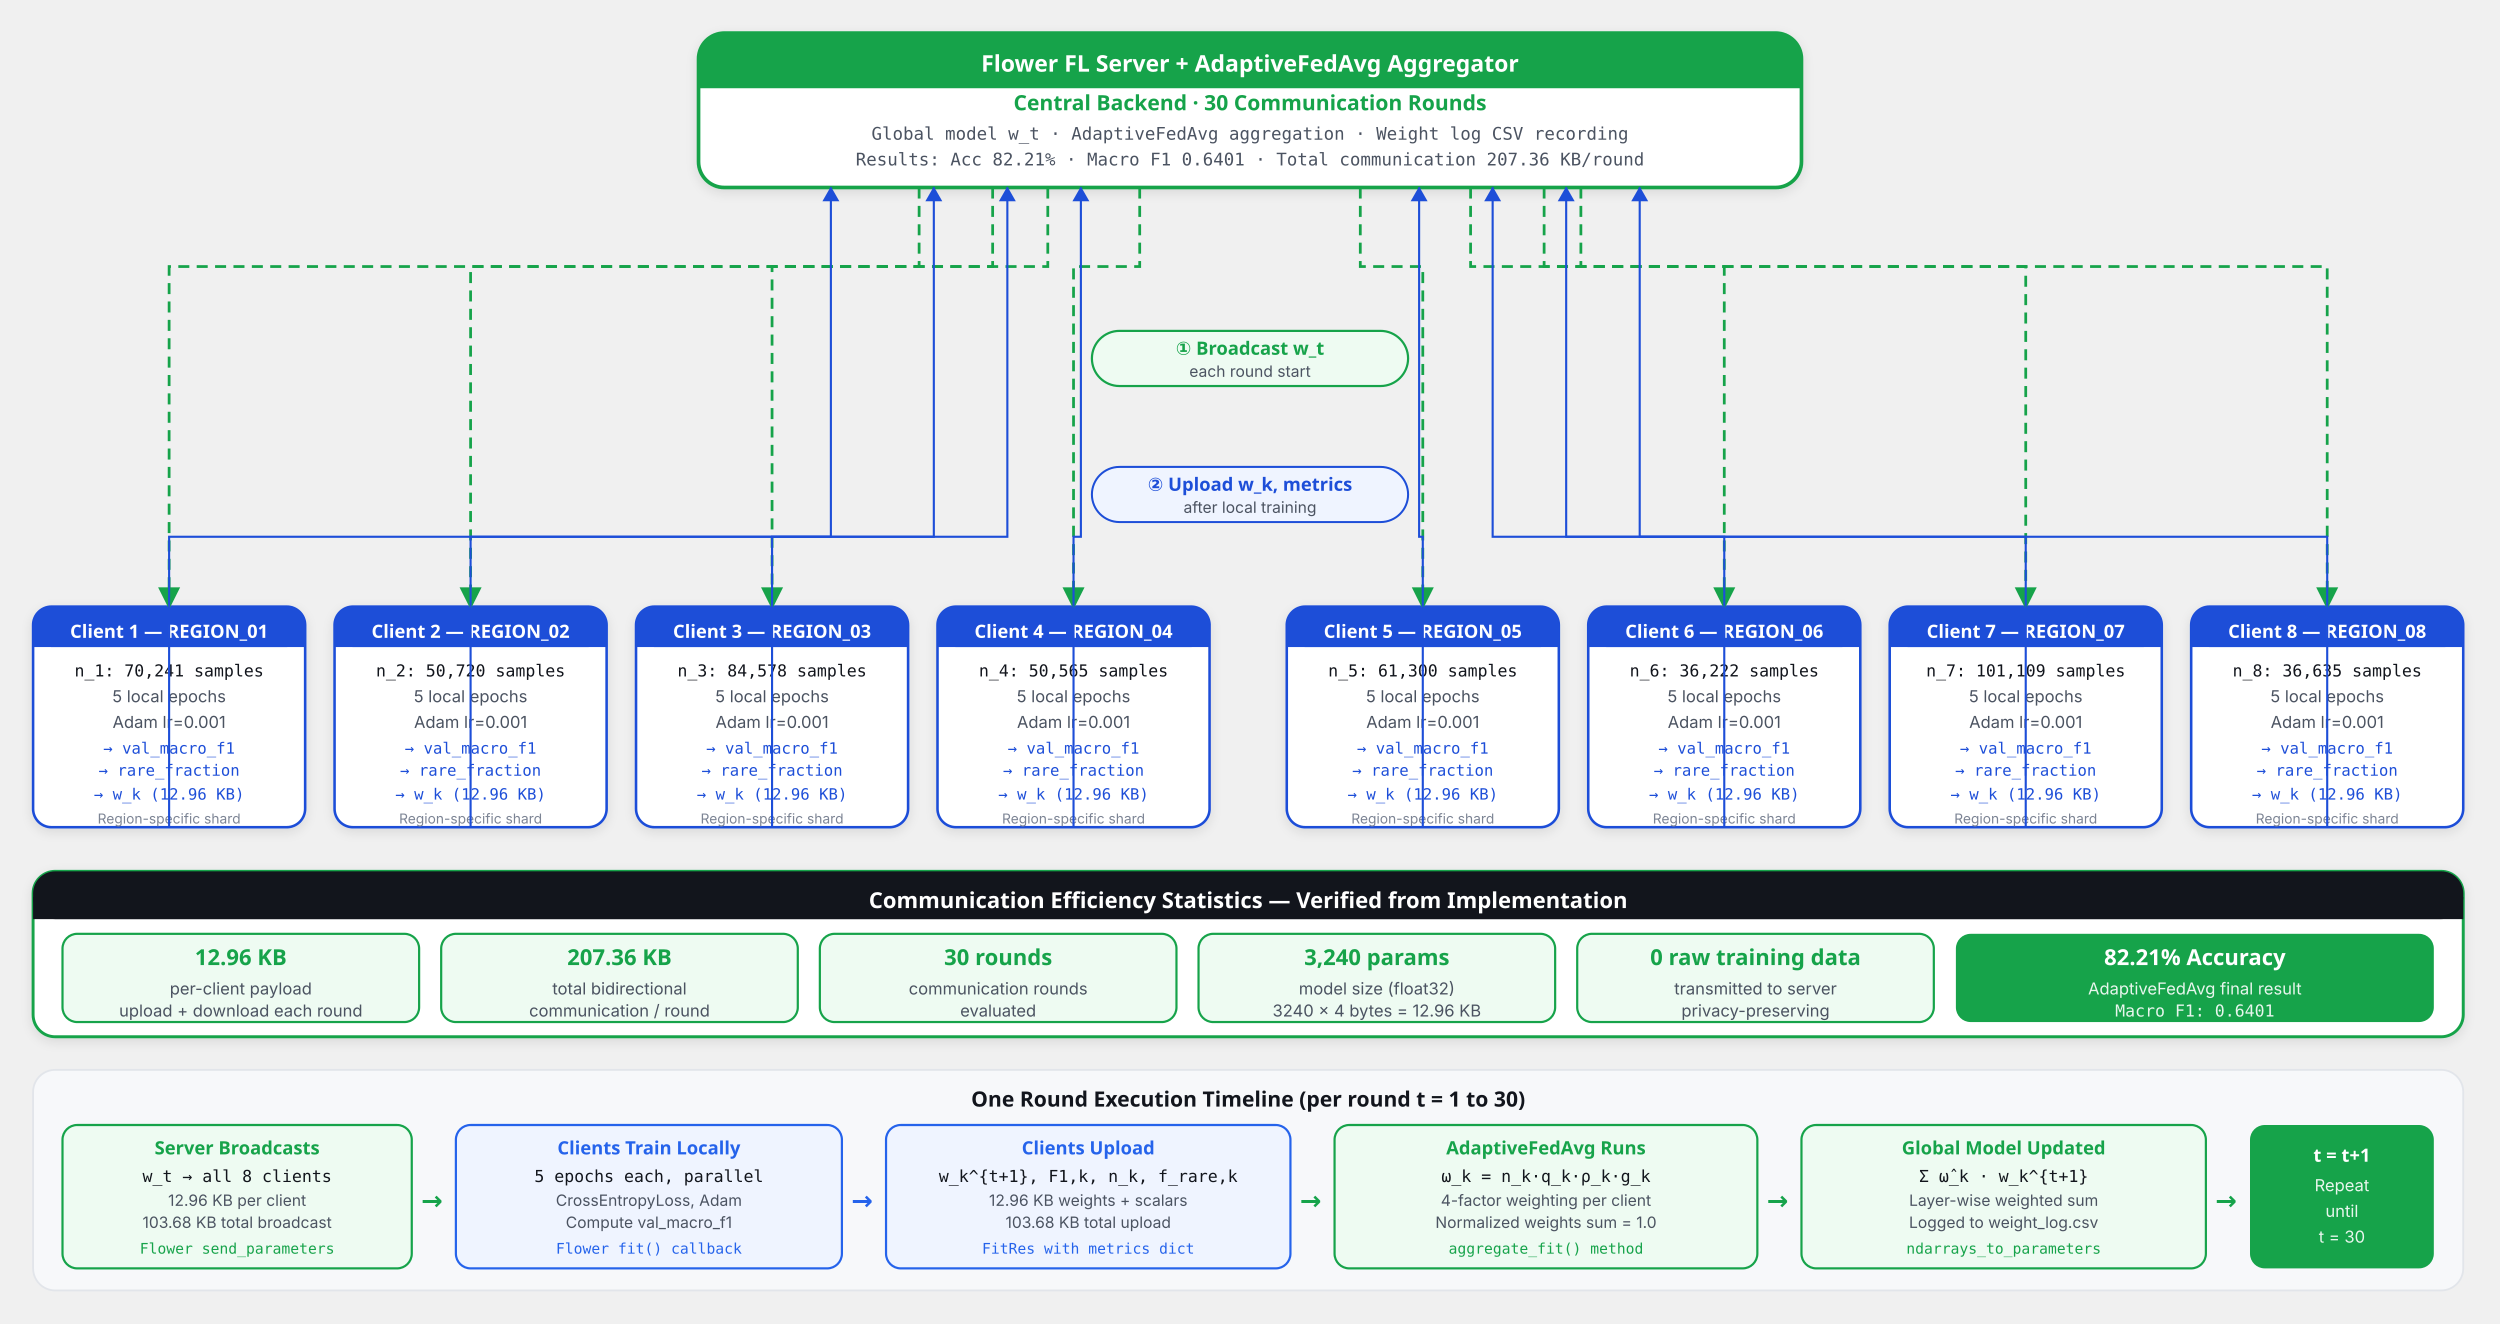
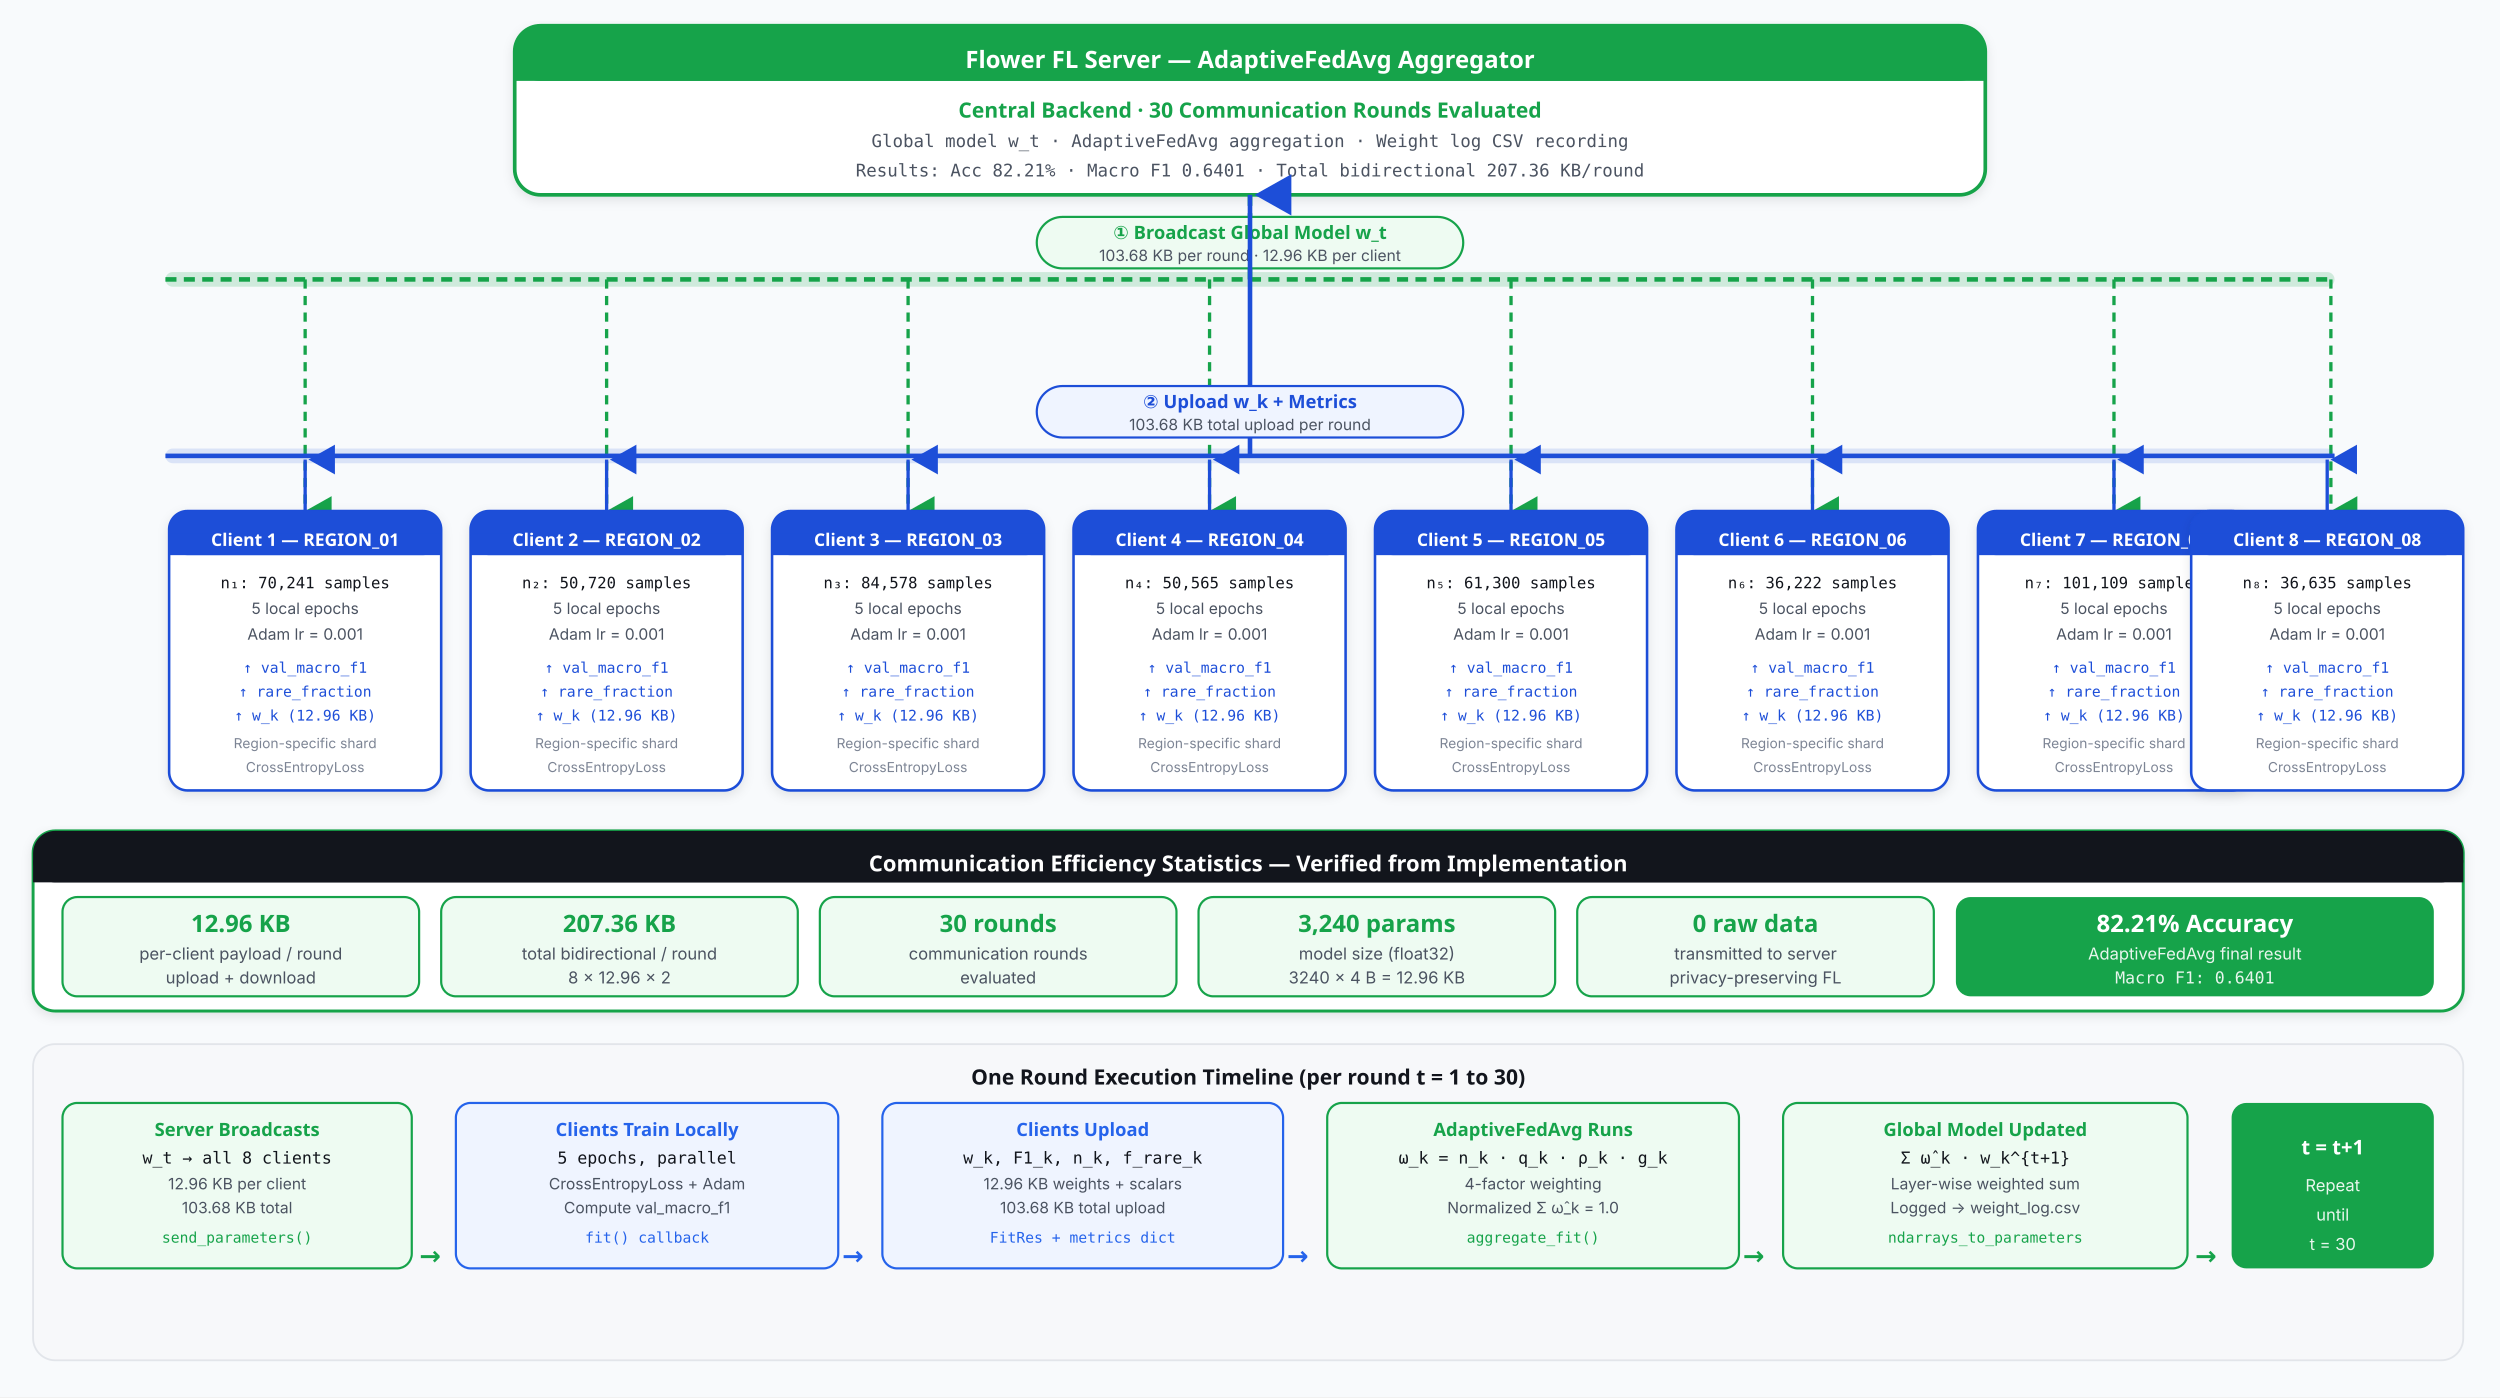
- <svg xmlns="http://www.w3.org/2000/svg" id="fig6-svg" viewBox="0 0 1360 720">
+ <svg xmlns="http://www.w3.org/2000/svg" id="fig6-svg" viewBox="0 0 1360 760">
  <defs>
    <style>
-           .f6-xl { font-family: 'Space Grotesk', sans-serif; font-weight: 700; }
-           .f6-lg { font-family: 'Space Grotesk', sans-serif; font-weight: 600; }
-           .f6-md { font-family: 'Inter', sans-serif; font-weight: 500; }
-           .f6-sm { font-family: 'Inter', sans-serif; font-weight: 400; }
-           .f6-mono { font-family: 'JetBrains Mono', monospace; font-weight: 500; }
-         </style>
-     <marker id="f6-down" markerWidth="9" markerHeight="9" refX="7" refY="4" orient="auto">
-       <path d="M0,0 L8,4 L0,8 Z" fill="#16A34A" />
+       .f6-xl  { font-family: 'Space Grotesk', 'Segoe UI', sans-serif; font-weight: 700; }
+       .f6-lg  { font-family: 'Space Grotesk', 'Segoe UI', sans-serif; font-weight: 600; }
+       .f6-md  { font-family: 'Inter', 'Segoe UI', sans-serif; font-weight: 500; }
+       .f6-sm  { font-family: 'Inter', 'Segoe UI', sans-serif; font-weight: 400; }
+       .f6-mono{ font-family: 'JetBrains Mono', 'Consolas', monospace; font-weight: 500; }
+     </style>
+     <marker id="f6-arr-down" markerWidth="9" markerHeight="9" refX="4.5" refY="8" orient="auto">
+       <path d="M0,0 L9,0 L4.5,8 Z" fill="#16A34A" />
    </marker>
-     <marker id="f6-up" markerWidth="8" markerHeight="8" refX="6.5" refY="4" orient="auto">
-       <path d="M0,0 L7,4 L0,8 Z" fill="#1D4ED8" />
+     <marker id="f6-arr-up" markerWidth="9" markerHeight="9" refX="4.5" refY="0" orient="auto">
+       <path d="M0,9 L9,9 L4.5,1 Z" fill="#1D4ED8" />
    </marker>
-     <filter id="f6-shadow">
-       <feDropShadow dx="0" dy="2" stdDeviation="3" flood-opacity="0.1" />
+     <filter id="f6-shadow" x="-5%" y="-5%" width="110%" height="120%">
+       <feDropShadow dx="0" dy="2" stdDeviation="3" flood-color="#00000018" />
    </filter>
  </defs>
-   <rect x="380" y="18" width="600" height="84" rx="14" fill="white" stroke="#16A34A" stroke-width="2" filter="url(#f6-shadow)" />
-   <rect x="380" y="18" width="600" height="28" rx="14" fill="#16A34A" />
-   <rect x="380" y="34" width="600" height="14" rx="0" fill="#16A34A" />
-   <text x="680" y="39" text-anchor="middle" class="f6-xl" font-size="12.5" fill="white">Flower FL Server + AdaptiveFedAvg Aggregator</text>
-   <text x="680" y="60" text-anchor="middle" class="f6-lg" font-size="11.5" fill="#16A34A">Central Backend  ·  30 Communication Rounds</text>
-   <text x="680" y="76" text-anchor="middle" class="f6-mono" font-size="9.5" fill="#4B5361">Global model w_t  ·  AdaptiveFedAvg aggregation  ·  Weight log CSV recording</text>
-   <text x="680" y="90" text-anchor="middle" class="f6-mono" font-size="9.5" fill="#4B5361">Results: Acc 82.21%  ·  Macro F1 0.6401  ·  Total communication 207.36 KB/round</text>
-   <rect x="18" y="330" width="148" height="120" rx="10" fill="white" stroke="#1D4ED8" stroke-width="1.4" filter="url(#f6-shadow)" />
-   <rect x="18" y="330" width="148" height="22" rx="10" fill="#1D4ED8" />
-   <rect x="18" y="342" width="148" height="10" rx="0" fill="#1D4ED8" />
-   <text x="92" y="347" text-anchor="middle" class="f6-xl" font-size="10" fill="white">Client 1 — REGION_01</text>
-   <text x="92" y="368" text-anchor="middle" class="f6-mono" font-size="9" fill="#12151C">n_1: 70,241 samples</text>
-   <text x="92" y="382" text-anchor="middle" class="f6-sm" font-size="9" fill="#4B5361">5 local epochs</text>
-   <text x="92" y="396" text-anchor="middle" class="f6-sm" font-size="9" fill="#4B5361">Adam lr=0.001</text>
-   <text x="92" y="410" text-anchor="middle" class="f6-mono" font-size="8.5" fill="#1D4ED8">→ val_macro_f1</text>
-   <text x="92" y="422" text-anchor="middle" class="f6-mono" font-size="8.5" fill="#1D4ED8">→ rare_fraction</text>
-   <text x="92" y="435" text-anchor="middle" class="f6-mono" font-size="8.5" fill="#1D4ED8">→ w_k (12.96 KB)</text>
-   <text x="92" y="448" text-anchor="middle" class="f6-sm" font-size="7.5" fill="#7C8494">Region-specific shard</text>
-   <rect x="182" y="330" width="148" height="120" rx="10" fill="white" stroke="#1D4ED8" stroke-width="1.4" filter="url(#f6-shadow)" />
-   <rect x="182" y="330" width="148" height="22" rx="10" fill="#1D4ED8" />
-   <rect x="182" y="342" width="148" height="10" rx="0" fill="#1D4ED8" />
-   <text x="256" y="347" text-anchor="middle" class="f6-xl" font-size="10" fill="white">Client 2 — REGION_02</text>
-   <text x="256" y="368" text-anchor="middle" class="f6-mono" font-size="9" fill="#12151C">n_2: 50,720 samples</text>
-   <text x="256" y="382" text-anchor="middle" class="f6-sm" font-size="9" fill="#4B5361">5 local epochs</text>
-   <text x="256" y="396" text-anchor="middle" class="f6-sm" font-size="9" fill="#4B5361">Adam lr=0.001</text>
-   <text x="256" y="410" text-anchor="middle" class="f6-mono" font-size="8.5" fill="#1D4ED8">→ val_macro_f1</text>
-   <text x="256" y="422" text-anchor="middle" class="f6-mono" font-size="8.5" fill="#1D4ED8">→ rare_fraction</text>
-   <text x="256" y="435" text-anchor="middle" class="f6-mono" font-size="8.5" fill="#1D4ED8">→ w_k (12.96 KB)</text>
-   <text x="256" y="448" text-anchor="middle" class="f6-sm" font-size="7.5" fill="#7C8494">Region-specific shard</text>
-   <rect x="346" y="330" width="148" height="120" rx="10" fill="white" stroke="#1D4ED8" stroke-width="1.4" filter="url(#f6-shadow)" />
-   <rect x="346" y="330" width="148" height="22" rx="10" fill="#1D4ED8" />
-   <rect x="346" y="342" width="148" height="10" rx="0" fill="#1D4ED8" />
-   <text x="420" y="347" text-anchor="middle" class="f6-xl" font-size="10" fill="white">Client 3 — REGION_03</text>
-   <text x="420" y="368" text-anchor="middle" class="f6-mono" font-size="9" fill="#12151C">n_3: 84,578 samples</text>
-   <text x="420" y="382" text-anchor="middle" class="f6-sm" font-size="9" fill="#4B5361">5 local epochs</text>
-   <text x="420" y="396" text-anchor="middle" class="f6-sm" font-size="9" fill="#4B5361">Adam lr=0.001</text>
-   <text x="420" y="410" text-anchor="middle" class="f6-mono" font-size="8.5" fill="#1D4ED8">→ val_macro_f1</text>
-   <text x="420" y="422" text-anchor="middle" class="f6-mono" font-size="8.5" fill="#1D4ED8">→ rare_fraction</text>
-   <text x="420" y="435" text-anchor="middle" class="f6-mono" font-size="8.5" fill="#1D4ED8">→ w_k (12.96 KB)</text>
-   <text x="420" y="448" text-anchor="middle" class="f6-sm" font-size="7.5" fill="#7C8494">Region-specific shard</text>
-   <rect x="510" y="330" width="148" height="120" rx="10" fill="white" stroke="#1D4ED8" stroke-width="1.4" filter="url(#f6-shadow)" />
-   <rect x="510" y="330" width="148" height="22" rx="10" fill="#1D4ED8" />
-   <rect x="510" y="342" width="148" height="10" rx="0" fill="#1D4ED8" />
-   <text x="584" y="347" text-anchor="middle" class="f6-xl" font-size="10" fill="white">Client 4 — REGION_04</text>
-   <text x="584" y="368" text-anchor="middle" class="f6-mono" font-size="9" fill="#12151C">n_4: 50,565 samples</text>
-   <text x="584" y="382" text-anchor="middle" class="f6-sm" font-size="9" fill="#4B5361">5 local epochs</text>
-   <text x="584" y="396" text-anchor="middle" class="f6-sm" font-size="9" fill="#4B5361">Adam lr=0.001</text>
-   <text x="584" y="410" text-anchor="middle" class="f6-mono" font-size="8.5" fill="#1D4ED8">→ val_macro_f1</text>
-   <text x="584" y="422" text-anchor="middle" class="f6-mono" font-size="8.5" fill="#1D4ED8">→ rare_fraction</text>
-   <text x="584" y="435" text-anchor="middle" class="f6-mono" font-size="8.5" fill="#1D4ED8">→ w_k (12.96 KB)</text>
-   <text x="584" y="448" text-anchor="middle" class="f6-sm" font-size="7.5" fill="#7C8494">Region-specific shard</text>
-   <rect x="700" y="330" width="148" height="120" rx="10" fill="white" stroke="#1D4ED8" stroke-width="1.4" filter="url(#f6-shadow)" />
-   <rect x="700" y="330" width="148" height="22" rx="10" fill="#1D4ED8" />
-   <rect x="700" y="342" width="148" height="10" rx="0" fill="#1D4ED8" />
-   <text x="774" y="347" text-anchor="middle" class="f6-xl" font-size="10" fill="white">Client 5 — REGION_05</text>
-   <text x="774" y="368" text-anchor="middle" class="f6-mono" font-size="9" fill="#12151C">n_5: 61,300 samples</text>
-   <text x="774" y="382" text-anchor="middle" class="f6-sm" font-size="9" fill="#4B5361">5 local epochs</text>
-   <text x="774" y="396" text-anchor="middle" class="f6-sm" font-size="9" fill="#4B5361">Adam lr=0.001</text>
-   <text x="774" y="410" text-anchor="middle" class="f6-mono" font-size="8.5" fill="#1D4ED8">→ val_macro_f1</text>
-   <text x="774" y="422" text-anchor="middle" class="f6-mono" font-size="8.5" fill="#1D4ED8">→ rare_fraction</text>
-   <text x="774" y="435" text-anchor="middle" class="f6-mono" font-size="8.5" fill="#1D4ED8">→ w_k (12.96 KB)</text>
-   <text x="774" y="448" text-anchor="middle" class="f6-sm" font-size="7.5" fill="#7C8494">Region-specific shard</text>
-   <rect x="864" y="330" width="148" height="120" rx="10" fill="white" stroke="#1D4ED8" stroke-width="1.4" filter="url(#f6-shadow)" />
-   <rect x="864" y="330" width="148" height="22" rx="10" fill="#1D4ED8" />
-   <rect x="864" y="342" width="148" height="10" rx="0" fill="#1D4ED8" />
-   <text x="938" y="347" text-anchor="middle" class="f6-xl" font-size="10" fill="white">Client 6 — REGION_06</text>
-   <text x="938" y="368" text-anchor="middle" class="f6-mono" font-size="9" fill="#12151C">n_6: 36,222 samples</text>
-   <text x="938" y="382" text-anchor="middle" class="f6-sm" font-size="9" fill="#4B5361">5 local epochs</text>
-   <text x="938" y="396" text-anchor="middle" class="f6-sm" font-size="9" fill="#4B5361">Adam lr=0.001</text>
-   <text x="938" y="410" text-anchor="middle" class="f6-mono" font-size="8.5" fill="#1D4ED8">→ val_macro_f1</text>
-   <text x="938" y="422" text-anchor="middle" class="f6-mono" font-size="8.5" fill="#1D4ED8">→ rare_fraction</text>
-   <text x="938" y="435" text-anchor="middle" class="f6-mono" font-size="8.5" fill="#1D4ED8">→ w_k (12.96 KB)</text>
-   <text x="938" y="448" text-anchor="middle" class="f6-sm" font-size="7.5" fill="#7C8494">Region-specific shard</text>
-   <rect x="1028" y="330" width="148" height="120" rx="10" fill="white" stroke="#1D4ED8" stroke-width="1.4" filter="url(#f6-shadow)" />
-   <rect x="1028" y="330" width="148" height="22" rx="10" fill="#1D4ED8" />
-   <rect x="1028" y="342" width="148" height="10" rx="0" fill="#1D4ED8" />
-   <text x="1102" y="347" text-anchor="middle" class="f6-xl" font-size="10" fill="white">Client 7 — REGION_07</text>
-   <text x="1102" y="368" text-anchor="middle" class="f6-mono" font-size="9" fill="#12151C">n_7: 101,109 samples</text>
-   <text x="1102" y="382" text-anchor="middle" class="f6-sm" font-size="9" fill="#4B5361">5 local epochs</text>
-   <text x="1102" y="396" text-anchor="middle" class="f6-sm" font-size="9" fill="#4B5361">Adam lr=0.001</text>
-   <text x="1102" y="410" text-anchor="middle" class="f6-mono" font-size="8.5" fill="#1D4ED8">→ val_macro_f1</text>
-   <text x="1102" y="422" text-anchor="middle" class="f6-mono" font-size="8.5" fill="#1D4ED8">→ rare_fraction</text>
-   <text x="1102" y="435" text-anchor="middle" class="f6-mono" font-size="8.5" fill="#1D4ED8">→ w_k (12.96 KB)</text>
-   <text x="1102" y="448" text-anchor="middle" class="f6-sm" font-size="7.5" fill="#7C8494">Region-specific shard</text>
-   <rect x="1192" y="330" width="148" height="120" rx="10" fill="white" stroke="#1D4ED8" stroke-width="1.4" filter="url(#f6-shadow)" />
-   <rect x="1192" y="330" width="148" height="22" rx="10" fill="#1D4ED8" />
-   <rect x="1192" y="342" width="148" height="10" rx="0" fill="#1D4ED8" />
-   <text x="1266" y="347" text-anchor="middle" class="f6-xl" font-size="10" fill="white">Client 8 — REGION_08</text>
-   <text x="1266" y="368" text-anchor="middle" class="f6-mono" font-size="9" fill="#12151C">n_8: 36,635 samples</text>
-   <text x="1266" y="382" text-anchor="middle" class="f6-sm" font-size="9" fill="#4B5361">5 local epochs</text>
-   <text x="1266" y="396" text-anchor="middle" class="f6-sm" font-size="9" fill="#4B5361">Adam lr=0.001</text>
-   <text x="1266" y="410" text-anchor="middle" class="f6-mono" font-size="8.5" fill="#1D4ED8">→ val_macro_f1</text>
-   <text x="1266" y="422" text-anchor="middle" class="f6-mono" font-size="8.5" fill="#1D4ED8">→ rare_fraction</text>
-   <text x="1266" y="435" text-anchor="middle" class="f6-mono" font-size="8.5" fill="#1D4ED8">→ w_k (12.96 KB)</text>
-   <text x="1266" y="448" text-anchor="middle" class="f6-sm" font-size="7.5" fill="#7C8494">Region-specific shard</text>
-   <path d="M 500 102 V 145 H 92 V 330" stroke="#16A34A" stroke-width="1.5" stroke-dasharray="6 4" fill="none" marker-end="url(#f6-down)" />
-   <path d="M 540 102 V 145 H 256 V 330" stroke="#16A34A" stroke-width="1.5" stroke-dasharray="6 4" fill="none" marker-end="url(#f6-down)" />
-   <path d="M 570 102 V 145 H 420 V 330" stroke="#16A34A" stroke-width="1.5" stroke-dasharray="6 4" fill="none" marker-end="url(#f6-down)" />
-   <path d="M 620 102 V 145 H 584 V 330" stroke="#16A34A" stroke-width="1.5" stroke-dasharray="6 4" fill="none" marker-end="url(#f6-down)" />
-   <path d="M 740 102 V 145 H 774 V 330" stroke="#16A34A" stroke-width="1.5" stroke-dasharray="6 4" fill="none" marker-end="url(#f6-down)" />
-   <path d="M 800 102 V 145 H 938 V 330" stroke="#16A34A" stroke-width="1.5" stroke-dasharray="6 4" fill="none" marker-end="url(#f6-down)" />
-   <path d="M 840 102 V 145 H 1102 V 330" stroke="#16A34A" stroke-width="1.5" stroke-dasharray="6 4" fill="none" marker-end="url(#f6-down)" />
-   <path d="M 860 102 V 145 H 1266 V 330" stroke="#16A34A" stroke-width="1.5" stroke-dasharray="6 4" fill="none" marker-end="url(#f6-down)" />
-   <rect x="594" y="180" width="172" height="30" rx="15" fill="#EEFBF2" stroke="#16A34A" stroke-width="1.2" />
-   <text x="680" y="193" text-anchor="middle" class="f6-lg" font-size="10" fill="#16A34A">① Broadcast  w_t</text>
-   <text x="680" y="205" text-anchor="middle" class="f6-sm" font-size="8.5" fill="#4B5361">each round start</text>
-   <path d="M 92 450 V 292 H 452 V 102" stroke="#1D4ED8" stroke-width="1.15" fill="none" marker-end="url(#f6-up)" />
-   <path d="M 256 450 V 292 H 508 V 102" stroke="#1D4ED8" stroke-width="1.15" fill="none" marker-end="url(#f6-up)" />
-   <path d="M 420 450 V 292 H 548 V 102" stroke="#1D4ED8" stroke-width="1.15" fill="none" marker-end="url(#f6-up)" />
-   <path d="M 584 450 V 292 H 588 V 102" stroke="#1D4ED8" stroke-width="1.15" fill="none" marker-end="url(#f6-up)" />
-   <path d="M 774 450 V 292 H 772 V 102" stroke="#1D4ED8" stroke-width="1.15" fill="none" marker-end="url(#f6-up)" />
-   <path d="M 938 450 V 292 H 812 V 102" stroke="#1D4ED8" stroke-width="1.15" fill="none" marker-end="url(#f6-up)" />
-   <path d="M 1102 450 V 292 H 852 V 102" stroke="#1D4ED8" stroke-width="1.15" fill="none" marker-end="url(#f6-up)" />
-   <path d="M 1266 450 V 292 H 892 V 102" stroke="#1D4ED8" stroke-width="1.15" fill="none" marker-end="url(#f6-up)" />
-   <rect x="594" y="254" width="172" height="30" rx="15" fill="#EFF4FF" stroke="#1D4ED8" stroke-width="1.1" />
-   <text x="680" y="267" text-anchor="middle" class="f6-lg" font-size="10" fill="#1D4ED8">② Upload  w_k, metrics</text>
-   <text x="680" y="279" text-anchor="middle" class="f6-sm" font-size="8.5" fill="#4B5361">after local training</text>
-   <rect x="18" y="474" width="1322" height="90" rx="12" fill="white" stroke="#16A34A" stroke-width="1.6" filter="url(#f6-shadow)" />
-   <rect x="18" y="474" width="1322" height="26" rx="12" fill="#12151C" />
-   <rect x="18" y="488" width="1322" height="12" rx="0" fill="#12151C" />
-   <text x="679" y="494" text-anchor="middle" class="f6-xl" font-size="12" fill="white">Communication Efficiency Statistics — Verified from Implementation</text>
-   <rect x="34" y="508" width="194" height="48" rx="8" fill="#EEFBF2" stroke="#16A34A" stroke-width="1.2" />
-   <text x="131" y="525" text-anchor="middle" class="f6-xl" font-size="12" fill="#16A34A">12.96 KB</text>
-   <text x="131" y="541" text-anchor="middle" class="f6-sm" font-size="9" fill="#4B5361">per-client payload</text>
-   <text x="131" y="553" text-anchor="middle" class="f6-sm" font-size="9" fill="#4B5361">upload + download each round</text>
-   <rect x="240" y="508" width="194" height="48" rx="8" fill="#EEFBF2" stroke="#16A34A" stroke-width="1.2" />
-   <text x="337" y="525" text-anchor="middle" class="f6-xl" font-size="12" fill="#16A34A">207.36 KB</text>
-   <text x="337" y="541" text-anchor="middle" class="f6-sm" font-size="9" fill="#4B5361">total bidirectional</text>
-   <text x="337" y="553" text-anchor="middle" class="f6-sm" font-size="9" fill="#4B5361">communication / round</text>
-   <rect x="446" y="508" width="194" height="48" rx="8" fill="#EEFBF2" stroke="#16A34A" stroke-width="1.2" />
-   <text x="543" y="525" text-anchor="middle" class="f6-xl" font-size="12" fill="#16A34A">30 rounds</text>
-   <text x="543" y="541" text-anchor="middle" class="f6-sm" font-size="9" fill="#4B5361">communication rounds</text>
-   <text x="543" y="553" text-anchor="middle" class="f6-sm" font-size="9" fill="#4B5361">evaluated</text>
-   <rect x="652" y="508" width="194" height="48" rx="8" fill="#EEFBF2" stroke="#16A34A" stroke-width="1.2" />
-   <text x="749" y="525" text-anchor="middle" class="f6-xl" font-size="12" fill="#16A34A">3,240 params</text>
-   <text x="749" y="541" text-anchor="middle" class="f6-sm" font-size="9" fill="#4B5361">model size (float32)</text>
-   <text x="749" y="553" text-anchor="middle" class="f6-sm" font-size="9" fill="#4B5361">3240 × 4 bytes = 12.96 KB</text>
-   <rect x="858" y="508" width="194" height="48" rx="8" fill="#EEFBF2" stroke="#16A34A" stroke-width="1.2" />
-   <text x="955" y="525" text-anchor="middle" class="f6-xl" font-size="12" fill="#16A34A">0 raw training data</text>
-   <text x="955" y="541" text-anchor="middle" class="f6-sm" font-size="9" fill="#4B5361">transmitted to server</text>
-   <text x="955" y="553" text-anchor="middle" class="f6-sm" font-size="9" fill="#4B5361">privacy-preserving</text>
-   <rect x="1064" y="508" width="260" height="48" rx="8" fill="#16A34A" />
-   <text x="1194" y="525" text-anchor="middle" class="f6-xl" font-size="12" fill="white">82.21% Accuracy</text>
-   <text x="1194" y="541" text-anchor="middle" class="f6-sm" font-size="9" fill="rgba(255,255,255,0.9)">AdaptiveFedAvg final result</text>
-   <text x="1194" y="553" text-anchor="middle" class="f6-mono" font-size="9" fill="rgba(255,255,255,0.9)">Macro F1: 0.6401</text>
-   <rect x="18" y="582" width="1322" height="120" rx="12" fill="#F7F8FA" stroke="#E2E5EA" stroke-width="1" />
-   <text x="679" y="602" text-anchor="middle" class="f6-xl" font-size="11.5" fill="#12151C">One Round Execution Timeline (per round t = 1 to 30)</text>
-   <rect x="34" y="612" width="190" height="78" rx="8" fill="#EEFBF2" stroke="#16A34A" stroke-width="1.2" />
-   <text x="129" y="628" text-anchor="middle" class="f6-lg" font-size="10" fill="#16A34A">Server Broadcasts</text>
-   <text x="129" y="643" text-anchor="middle" class="f6-mono" font-size="9" fill="#12151C">w_t → all 8 clients</text>
-   <text x="129" y="656" text-anchor="middle" class="f6-sm" font-size="8.5" fill="#4B5361">12.96 KB per client</text>
-   <text x="129" y="668" text-anchor="middle" class="f6-sm" font-size="8.5" fill="#4B5361">103.68 KB total broadcast</text>
-   <text x="129" y="682" text-anchor="middle" class="f6-mono" font-size="8" fill="#16A34A">Flower send_parameters</text>
-   <text x="235" y="658" text-anchor="middle" class="f6-xl" font-size="14" fill="#16A34A">→</text>
-   <rect x="248" y="612" width="210" height="78" rx="8" fill="#EFF4FF" stroke="#2563EB" stroke-width="1.2" />
-   <text x="353" y="628" text-anchor="middle" class="f6-lg" font-size="10" fill="#2563EB">Clients Train Locally</text>
-   <text x="353" y="643" text-anchor="middle" class="f6-mono" font-size="9" fill="#12151C">5 epochs each, parallel</text>
-   <text x="353" y="656" text-anchor="middle" class="f6-sm" font-size="8.5" fill="#4B5361">CrossEntropyLoss, Adam</text>
-   <text x="353" y="668" text-anchor="middle" class="f6-sm" font-size="8.5" fill="#4B5361">Compute val_macro_f1</text>
-   <text x="353" y="682" text-anchor="middle" class="f6-mono" font-size="8" fill="#2563EB">Flower fit() callback</text>
-   <text x="469" y="658" text-anchor="middle" class="f6-xl" font-size="14" fill="#2563EB">→</text>
-   <rect x="482" y="612" width="220" height="78" rx="8" fill="#EFF4FF" stroke="#2563EB" stroke-width="1.2" />
-   <text x="592" y="628" text-anchor="middle" class="f6-lg" font-size="10" fill="#2563EB">Clients Upload</text>
-   <text x="592" y="643" text-anchor="middle" class="f6-mono" font-size="9" fill="#12151C">w_k^{t+1}, F1,k, n_k, f_rare,k</text>
-   <text x="592" y="656" text-anchor="middle" class="f6-sm" font-size="8.5" fill="#4B5361">12.96 KB weights + scalars</text>
-   <text x="592" y="668" text-anchor="middle" class="f6-sm" font-size="8.5" fill="#4B5361">103.68 KB total upload</text>
-   <text x="592" y="682" text-anchor="middle" class="f6-mono" font-size="8" fill="#2563EB">FitRes with metrics dict</text>
-   <text x="713" y="658" text-anchor="middle" class="f6-xl" font-size="14" fill="#16A34A">→</text>
-   <rect x="726" y="612" width="230" height="78" rx="8" fill="#EEFBF2" stroke="#16A34A" stroke-width="1.2" />
-   <text x="841" y="628" text-anchor="middle" class="f6-lg" font-size="10" fill="#16A34A">AdaptiveFedAvg Runs</text>
-   <text x="841" y="643" text-anchor="middle" class="f6-mono" font-size="9" fill="#12151C">ω_k = n_k·q_k·ρ_k·g_k</text>
-   <text x="841" y="656" text-anchor="middle" class="f6-sm" font-size="8.5" fill="#4B5361">4-factor weighting per client</text>
-   <text x="841" y="668" text-anchor="middle" class="f6-sm" font-size="8.5" fill="#4B5361">Normalized weights sum = 1.0</text>
-   <text x="841" y="682" text-anchor="middle" class="f6-mono" font-size="8" fill="#16A34A">aggregate_fit() method</text>
-   <text x="967" y="658" text-anchor="middle" class="f6-xl" font-size="14" fill="#16A34A">→</text>
-   <rect x="980" y="612" width="220" height="78" rx="8" fill="#EEFBF2" stroke="#16A34A" stroke-width="1.2" />
-   <text x="1090" y="628" text-anchor="middle" class="f6-lg" font-size="10" fill="#16A34A">Global Model Updated</text>
-   <text x="1090" y="643" text-anchor="middle" class="f6-mono" font-size="9" fill="#12151C">Σ ω̂_k · w_k^{t+1}</text>
-   <text x="1090" y="656" text-anchor="middle" class="f6-sm" font-size="8.5" fill="#4B5361">Layer-wise weighted sum</text>
-   <text x="1090" y="668" text-anchor="middle" class="f6-sm" font-size="8.5" fill="#4B5361">Logged to weight_log.csv</text>
-   <text x="1090" y="682" text-anchor="middle" class="f6-mono" font-size="8" fill="#16A34A">ndarrays_to_parameters</text>
-   <text x="1211" y="658" text-anchor="middle" class="f6-xl" font-size="14" fill="#16A34A">→</text>
-   <rect x="1224" y="612" width="100" height="78" rx="8" fill="#16A34A" />
-   <text x="1274" y="632" text-anchor="middle" class="f6-xl" font-size="10" fill="white">t = t+1</text>
-   <text x="1274" y="648" text-anchor="middle" class="f6-sm" font-size="9" fill="rgba(255,255,255,0.9)">Repeat</text>
-   <text x="1274" y="662" text-anchor="middle" class="f6-sm" font-size="9" fill="rgba(255,255,255,0.9)">until</text>
-   <text x="1274" y="676" text-anchor="middle" class="f6-sm" font-size="9" fill="rgba(255,255,255,0.9)">t = 30</text>
+   <rect x="0" y="0" width="1360" height="760" fill="#F8FAFC" />
+   <rect x="280" y="14" width="800" height="92" rx="14" fill="white" stroke="#16A34A" stroke-width="2" filter="url(#f6-shadow)" />
+   <rect x="280" y="14" width="800" height="30" rx="14" fill="#16A34A" />
+   <rect x="280" y="30" width="800" height="14" fill="#16A34A" />
+   <text x="680" y="37" text-anchor="middle" class="f6-xl" font-size="13" fill="white">
+     Flower FL Server — AdaptiveFedAvg Aggregator
+   </text>
+   <text x="680" y="64" text-anchor="middle" class="f6-lg" font-size="11.5" fill="#16A34A">
+     Central Backend · 30 Communication Rounds Evaluated
+   </text>
+   <text x="680" y="80" text-anchor="middle" class="f6-mono" font-size="9.5" fill="#4B5361">
+     Global model w_t · AdaptiveFedAvg aggregation · Weight log CSV recording
+   </text>
+   <text x="680" y="96" text-anchor="middle" class="f6-mono" font-size="9.5" fill="#4B5361">
+     Results: Acc 82.21% · Macro F1 0.6401 · Total bidirectional 207.36 KB/round
+   </text>
+   <line x1="680" y1="106" x2="680" y2="152" stroke="#16A34A" stroke-width="2.5" stroke-dasharray="6 4" />
+   <rect x="90" y="148" width="1180" height="8" rx="4" fill="#16A34A" opacity="0.18" />
+   <line x1="90" y1="152" x2="1270" y2="152" stroke="#16A34A" stroke-width="2.5" stroke-dasharray="6 4" />
+   <rect x="564" y="118" width="232" height="28" rx="14" fill="#EEFBF2" stroke="#16A34A" stroke-width="1.2" />
+   <text x="680" y="130" text-anchor="middle" class="f6-lg" font-size="10" fill="#16A34A">
+     ① Broadcast Global Model  w_t
+   </text>
+   <text x="680" y="142" text-anchor="middle" class="f6-sm" font-size="8.5" fill="#4B5361">
+     103.68 KB per round  ·  12.96 KB per client
+   </text>
+   <line x1="166" y1="152" x2="166" y2="278" stroke="#16A34A" stroke-width="1.8" stroke-dasharray="5 4" marker-end="url(#f6-arr-down)" />
+   <line x1="330" y1="152" x2="330" y2="278" stroke="#16A34A" stroke-width="1.8" stroke-dasharray="5 4" marker-end="url(#f6-arr-down)" />
+   <line x1="494" y1="152" x2="494" y2="278" stroke="#16A34A" stroke-width="1.8" stroke-dasharray="5 4" marker-end="url(#f6-arr-down)" />
+   <line x1="658" y1="152" x2="658" y2="278" stroke="#16A34A" stroke-width="1.8" stroke-dasharray="5 4" marker-end="url(#f6-arr-down)" />
+   <line x1="822" y1="152" x2="822" y2="278" stroke="#16A34A" stroke-width="1.8" stroke-dasharray="5 4" marker-end="url(#f6-arr-down)" />
+   <line x1="986" y1="152" x2="986" y2="278" stroke="#16A34A" stroke-width="1.8" stroke-dasharray="5 4" marker-end="url(#f6-arr-down)" />
+   <line x1="1150" y1="152" x2="1150" y2="278" stroke="#16A34A" stroke-width="1.8" stroke-dasharray="5 4" marker-end="url(#f6-arr-down)" />
+   <line x1="1268" y1="152" x2="1268" y2="278" stroke="#16A34A" stroke-width="1.8" stroke-dasharray="5 4" marker-end="url(#f6-arr-down)" />
+   <rect x="92" y="278" width="148" height="152" rx="10" fill="white" stroke="#1D4ED8" stroke-width="1.4" filter="url(#f6-shadow)" />
+   <rect x="92" y="278" width="148" height="24" rx="10" fill="#1D4ED8" />
+   <rect x="92" y="290" width="148" height="12" fill="#1D4ED8" />
+   <text x="166" y="297" text-anchor="middle" class="f6-xl" font-size="9.5" fill="white">Client 1 — REGION_01</text>
+   <text x="166" y="320" text-anchor="middle" class="f6-mono" font-size="8.5" fill="#12151C">n₁: 70,241 samples</text>
+   <text x="166" y="334" text-anchor="middle" class="f6-sm" font-size="8.5" fill="#4B5361">5 local epochs</text>
+   <text x="166" y="348" text-anchor="middle" class="f6-sm" font-size="8.5" fill="#4B5361">Adam  lr = 0.001</text>
+   <text x="166" y="366" text-anchor="middle" class="f6-mono" font-size="8" fill="#1D4ED8">↑ val_macro_f1</text>
+   <text x="166" y="379" text-anchor="middle" class="f6-mono" font-size="8" fill="#1D4ED8">↑ rare_fraction</text>
+   <text x="166" y="392" text-anchor="middle" class="f6-mono" font-size="8" fill="#1D4ED8">↑ w_k  (12.96 KB)</text>
+   <text x="166" y="407" text-anchor="middle" class="f6-sm" font-size="7.5" fill="#7C8494">Region-specific shard</text>
+   <text x="166" y="420" text-anchor="middle" class="f6-sm" font-size="7.5" fill="#7C8494">CrossEntropyLoss</text>
+   <rect x="256" y="278" width="148" height="152" rx="10" fill="white" stroke="#1D4ED8" stroke-width="1.4" filter="url(#f6-shadow)" />
+   <rect x="256" y="278" width="148" height="24" rx="10" fill="#1D4ED8" />
+   <rect x="256" y="290" width="148" height="12" fill="#1D4ED8" />
+   <text x="330" y="297" text-anchor="middle" class="f6-xl" font-size="9.5" fill="white">Client 2 — REGION_02</text>
+   <text x="330" y="320" text-anchor="middle" class="f6-mono" font-size="8.5" fill="#12151C">n₂: 50,720 samples</text>
+   <text x="330" y="334" text-anchor="middle" class="f6-sm" font-size="8.5" fill="#4B5361">5 local epochs</text>
+   <text x="330" y="348" text-anchor="middle" class="f6-sm" font-size="8.5" fill="#4B5361">Adam  lr = 0.001</text>
+   <text x="330" y="366" text-anchor="middle" class="f6-mono" font-size="8" fill="#1D4ED8">↑ val_macro_f1</text>
+   <text x="330" y="379" text-anchor="middle" class="f6-mono" font-size="8" fill="#1D4ED8">↑ rare_fraction</text>
+   <text x="330" y="392" text-anchor="middle" class="f6-mono" font-size="8" fill="#1D4ED8">↑ w_k  (12.96 KB)</text>
+   <text x="330" y="407" text-anchor="middle" class="f6-sm" font-size="7.5" fill="#7C8494">Region-specific shard</text>
+   <text x="330" y="420" text-anchor="middle" class="f6-sm" font-size="7.5" fill="#7C8494">CrossEntropyLoss</text>
+   <rect x="420" y="278" width="148" height="152" rx="10" fill="white" stroke="#1D4ED8" stroke-width="1.4" filter="url(#f6-shadow)" />
+   <rect x="420" y="278" width="148" height="24" rx="10" fill="#1D4ED8" />
+   <rect x="420" y="290" width="148" height="12" fill="#1D4ED8" />
+   <text x="494" y="297" text-anchor="middle" class="f6-xl" font-size="9.5" fill="white">Client 3 — REGION_03</text>
+   <text x="494" y="320" text-anchor="middle" class="f6-mono" font-size="8.5" fill="#12151C">n₃: 84,578 samples</text>
+   <text x="494" y="334" text-anchor="middle" class="f6-sm" font-size="8.5" fill="#4B5361">5 local epochs</text>
+   <text x="494" y="348" text-anchor="middle" class="f6-sm" font-size="8.5" fill="#4B5361">Adam  lr = 0.001</text>
+   <text x="494" y="366" text-anchor="middle" class="f6-mono" font-size="8" fill="#1D4ED8">↑ val_macro_f1</text>
+   <text x="494" y="379" text-anchor="middle" class="f6-mono" font-size="8" fill="#1D4ED8">↑ rare_fraction</text>
+   <text x="494" y="392" text-anchor="middle" class="f6-mono" font-size="8" fill="#1D4ED8">↑ w_k  (12.96 KB)</text>
+   <text x="494" y="407" text-anchor="middle" class="f6-sm" font-size="7.5" fill="#7C8494">Region-specific shard</text>
+   <text x="494" y="420" text-anchor="middle" class="f6-sm" font-size="7.5" fill="#7C8494">CrossEntropyLoss</text>
+   <rect x="584" y="278" width="148" height="152" rx="10" fill="white" stroke="#1D4ED8" stroke-width="1.4" filter="url(#f6-shadow)" />
+   <rect x="584" y="278" width="148" height="24" rx="10" fill="#1D4ED8" />
+   <rect x="584" y="290" width="148" height="12" fill="#1D4ED8" />
+   <text x="658" y="297" text-anchor="middle" class="f6-xl" font-size="9.5" fill="white">Client 4 — REGION_04</text>
+   <text x="658" y="320" text-anchor="middle" class="f6-mono" font-size="8.5" fill="#12151C">n₄: 50,565 samples</text>
+   <text x="658" y="334" text-anchor="middle" class="f6-sm" font-size="8.5" fill="#4B5361">5 local epochs</text>
+   <text x="658" y="348" text-anchor="middle" class="f6-sm" font-size="8.5" fill="#4B5361">Adam  lr = 0.001</text>
+   <text x="658" y="366" text-anchor="middle" class="f6-mono" font-size="8" fill="#1D4ED8">↑ val_macro_f1</text>
+   <text x="658" y="379" text-anchor="middle" class="f6-mono" font-size="8" fill="#1D4ED8">↑ rare_fraction</text>
+   <text x="658" y="392" text-anchor="middle" class="f6-mono" font-size="8" fill="#1D4ED8">↑ w_k  (12.96 KB)</text>
+   <text x="658" y="407" text-anchor="middle" class="f6-sm" font-size="7.5" fill="#7C8494">Region-specific shard</text>
+   <text x="658" y="420" text-anchor="middle" class="f6-sm" font-size="7.5" fill="#7C8494">CrossEntropyLoss</text>
+   <rect x="748" y="278" width="148" height="152" rx="10" fill="white" stroke="#1D4ED8" stroke-width="1.4" filter="url(#f6-shadow)" />
+   <rect x="748" y="278" width="148" height="24" rx="10" fill="#1D4ED8" />
+   <rect x="748" y="290" width="148" height="12" fill="#1D4ED8" />
+   <text x="822" y="297" text-anchor="middle" class="f6-xl" font-size="9.5" fill="white">Client 5 — REGION_05</text>
+   <text x="822" y="320" text-anchor="middle" class="f6-mono" font-size="8.5" fill="#12151C">n₅: 61,300 samples</text>
+   <text x="822" y="334" text-anchor="middle" class="f6-sm" font-size="8.5" fill="#4B5361">5 local epochs</text>
+   <text x="822" y="348" text-anchor="middle" class="f6-sm" font-size="8.5" fill="#4B5361">Adam  lr = 0.001</text>
+   <text x="822" y="366" text-anchor="middle" class="f6-mono" font-size="8" fill="#1D4ED8">↑ val_macro_f1</text>
+   <text x="822" y="379" text-anchor="middle" class="f6-mono" font-size="8" fill="#1D4ED8">↑ rare_fraction</text>
+   <text x="822" y="392" text-anchor="middle" class="f6-mono" font-size="8" fill="#1D4ED8">↑ w_k  (12.96 KB)</text>
+   <text x="822" y="407" text-anchor="middle" class="f6-sm" font-size="7.5" fill="#7C8494">Region-specific shard</text>
+   <text x="822" y="420" text-anchor="middle" class="f6-sm" font-size="7.5" fill="#7C8494">CrossEntropyLoss</text>
+   <rect x="912" y="278" width="148" height="152" rx="10" fill="white" stroke="#1D4ED8" stroke-width="1.4" filter="url(#f6-shadow)" />
+   <rect x="912" y="278" width="148" height="24" rx="10" fill="#1D4ED8" />
+   <rect x="912" y="290" width="148" height="12" fill="#1D4ED8" />
+   <text x="986" y="297" text-anchor="middle" class="f6-xl" font-size="9.5" fill="white">Client 6 — REGION_06</text>
+   <text x="986" y="320" text-anchor="middle" class="f6-mono" font-size="8.5" fill="#12151C">n₆: 36,222 samples</text>
+   <text x="986" y="334" text-anchor="middle" class="f6-sm" font-size="8.5" fill="#4B5361">5 local epochs</text>
+   <text x="986" y="348" text-anchor="middle" class="f6-sm" font-size="8.5" fill="#4B5361">Adam  lr = 0.001</text>
+   <text x="986" y="366" text-anchor="middle" class="f6-mono" font-size="8" fill="#1D4ED8">↑ val_macro_f1</text>
+   <text x="986" y="379" text-anchor="middle" class="f6-mono" font-size="8" fill="#1D4ED8">↑ rare_fraction</text>
+   <text x="986" y="392" text-anchor="middle" class="f6-mono" font-size="8" fill="#1D4ED8">↑ w_k  (12.96 KB)</text>
+   <text x="986" y="407" text-anchor="middle" class="f6-sm" font-size="7.5" fill="#7C8494">Region-specific shard</text>
+   <text x="986" y="420" text-anchor="middle" class="f6-sm" font-size="7.5" fill="#7C8494">CrossEntropyLoss</text>
+   <rect x="1076" y="278" width="148" height="152" rx="10" fill="white" stroke="#1D4ED8" stroke-width="1.4" filter="url(#f6-shadow)" />
+   <rect x="1076" y="278" width="148" height="24" rx="10" fill="#1D4ED8" />
+   <rect x="1076" y="290" width="148" height="12" fill="#1D4ED8" />
+   <text x="1150" y="297" text-anchor="middle" class="f6-xl" font-size="9.5" fill="white">Client 7 — REGION_07</text>
+   <text x="1150" y="320" text-anchor="middle" class="f6-mono" font-size="8.5" fill="#12151C">n₇: 101,109 samples</text>
+   <text x="1150" y="334" text-anchor="middle" class="f6-sm" font-size="8.5" fill="#4B5361">5 local epochs</text>
+   <text x="1150" y="348" text-anchor="middle" class="f6-sm" font-size="8.5" fill="#4B5361">Adam  lr = 0.001</text>
+   <text x="1150" y="366" text-anchor="middle" class="f6-mono" font-size="8" fill="#1D4ED8">↑ val_macro_f1</text>
+   <text x="1150" y="379" text-anchor="middle" class="f6-mono" font-size="8" fill="#1D4ED8">↑ rare_fraction</text>
+   <text x="1150" y="392" text-anchor="middle" class="f6-mono" font-size="8" fill="#1D4ED8">↑ w_k  (12.96 KB)</text>
+   <text x="1150" y="407" text-anchor="middle" class="f6-sm" font-size="7.5" fill="#7C8494">Region-specific shard</text>
+   <text x="1150" y="420" text-anchor="middle" class="f6-sm" font-size="7.5" fill="#7C8494">CrossEntropyLoss</text>
+   <rect x="1192" y="278" width="148" height="152" rx="10" fill="white" stroke="#1D4ED8" stroke-width="1.4" filter="url(#f6-shadow)" />
+   <rect x="1192" y="278" width="148" height="24" rx="10" fill="#1D4ED8" />
+   <rect x="1192" y="290" width="148" height="12" fill="#1D4ED8" />
+   <text x="1266" y="297" text-anchor="middle" class="f6-xl" font-size="9.5" fill="white">Client 8 — REGION_08</text>
+   <text x="1266" y="320" text-anchor="middle" class="f6-mono" font-size="8.5" fill="#12151C">n₈: 36,635 samples</text>
+   <text x="1266" y="334" text-anchor="middle" class="f6-sm" font-size="8.5" fill="#4B5361">5 local epochs</text>
+   <text x="1266" y="348" text-anchor="middle" class="f6-sm" font-size="8.5" fill="#4B5361">Adam  lr = 0.001</text>
+   <text x="1266" y="366" text-anchor="middle" class="f6-mono" font-size="8" fill="#1D4ED8">↑ val_macro_f1</text>
+   <text x="1266" y="379" text-anchor="middle" class="f6-mono" font-size="8" fill="#1D4ED8">↑ rare_fraction</text>
+   <text x="1266" y="392" text-anchor="middle" class="f6-mono" font-size="8" fill="#1D4ED8">↑ w_k  (12.96 KB)</text>
+   <text x="1266" y="407" text-anchor="middle" class="f6-sm" font-size="7.5" fill="#7C8494">Region-specific shard</text>
+   <text x="1266" y="420" text-anchor="middle" class="f6-sm" font-size="7.5" fill="#7C8494">CrossEntropyLoss</text>
+   <line x1="166" y1="278" x2="166" y2="250" stroke="#1D4ED8" stroke-width="1.8" marker-end="url(#f6-arr-up)" />
+   <line x1="330" y1="278" x2="330" y2="250" stroke="#1D4ED8" stroke-width="1.8" marker-end="url(#f6-arr-up)" />
+   <line x1="494" y1="278" x2="494" y2="250" stroke="#1D4ED8" stroke-width="1.8" marker-end="url(#f6-arr-up)" />
+   <line x1="658" y1="278" x2="658" y2="250" stroke="#1D4ED8" stroke-width="1.8" marker-end="url(#f6-arr-up)" />
+   <line x1="822" y1="278" x2="822" y2="250" stroke="#1D4ED8" stroke-width="1.8" marker-end="url(#f6-arr-up)" />
+   <line x1="986" y1="278" x2="986" y2="250" stroke="#1D4ED8" stroke-width="1.8" marker-end="url(#f6-arr-up)" />
+   <line x1="1150" y1="278" x2="1150" y2="250" stroke="#1D4ED8" stroke-width="1.8" marker-end="url(#f6-arr-up)" />
+   <line x1="1266" y1="278" x2="1266" y2="250" stroke="#1D4ED8" stroke-width="1.8" marker-end="url(#f6-arr-up)" />
+   <rect x="90" y="244" width="1180" height="8" rx="4" fill="#1D4ED8" opacity="0.14" />
+   <line x1="90" y1="248" x2="1270" y2="248" stroke="#1D4ED8" stroke-width="2.5" />
+   <line x1="680" y1="248" x2="680" y2="106" stroke="#1D4ED8" stroke-width="2.5" marker-end="url(#f6-arr-up)" />
+   <rect x="564" y="210" width="232" height="28" rx="14" fill="#EFF4FF" stroke="#1D4ED8" stroke-width="1.2" />
+   <text x="680" y="222" text-anchor="middle" class="f6-lg" font-size="10" fill="#1D4ED8">
+     ② Upload w_k + Metrics
+   </text>
+   <text x="680" y="234" text-anchor="middle" class="f6-sm" font-size="8.5" fill="#4B5361">
+     103.68 KB total upload per round
+   </text>
+   <rect x="18" y="452" width="1322" height="98" rx="12" fill="white" stroke="#16A34A" stroke-width="1.6" filter="url(#f6-shadow)" />
+   <rect x="18" y="452" width="1322" height="28" rx="12" fill="#12151C" />
+   <rect x="18" y="468" width="1322" height="12" fill="#12151C" />
+   <text x="679" y="474" text-anchor="middle" class="f6-xl" font-size="12" fill="white">
+     Communication Efficiency Statistics — Verified from Implementation
+   </text>
+   <rect x="34" y="488" width="194" height="54" rx="8" fill="#EEFBF2" stroke="#16A34A" stroke-width="1.2" />
+   <text x="131" y="507" text-anchor="middle" class="f6-xl" font-size="13" fill="#16A34A">12.96 KB</text>
+   <text x="131" y="522" text-anchor="middle" class="f6-sm" font-size="9" fill="#4B5361">per-client payload / round</text>
+   <text x="131" y="535" text-anchor="middle" class="f6-sm" font-size="9" fill="#4B5361">upload + download</text>
+   <rect x="240" y="488" width="194" height="54" rx="8" fill="#EEFBF2" stroke="#16A34A" stroke-width="1.2" />
+   <text x="337" y="507" text-anchor="middle" class="f6-xl" font-size="13" fill="#16A34A">207.36 KB</text>
+   <text x="337" y="522" text-anchor="middle" class="f6-sm" font-size="9" fill="#4B5361">total bidirectional / round</text>
+   <text x="337" y="535" text-anchor="middle" class="f6-sm" font-size="9" fill="#4B5361">8 × 12.96 × 2</text>
+   <rect x="446" y="488" width="194" height="54" rx="8" fill="#EEFBF2" stroke="#16A34A" stroke-width="1.2" />
+   <text x="543" y="507" text-anchor="middle" class="f6-xl" font-size="13" fill="#16A34A">30 rounds</text>
+   <text x="543" y="522" text-anchor="middle" class="f6-sm" font-size="9" fill="#4B5361">communication rounds</text>
+   <text x="543" y="535" text-anchor="middle" class="f6-sm" font-size="9" fill="#4B5361">evaluated</text>
+   <rect x="652" y="488" width="194" height="54" rx="8" fill="#EEFBF2" stroke="#16A34A" stroke-width="1.2" />
+   <text x="749" y="507" text-anchor="middle" class="f6-xl" font-size="13" fill="#16A34A">3,240 params</text>
+   <text x="749" y="522" text-anchor="middle" class="f6-sm" font-size="9" fill="#4B5361">model size (float32)</text>
+   <text x="749" y="535" text-anchor="middle" class="f6-sm" font-size="9" fill="#4B5361">3240 × 4 B = 12.96 KB</text>
+   <rect x="858" y="488" width="194" height="54" rx="8" fill="#EEFBF2" stroke="#16A34A" stroke-width="1.2" />
+   <text x="955" y="507" text-anchor="middle" class="f6-xl" font-size="13" fill="#16A34A">0 raw data</text>
+   <text x="955" y="522" text-anchor="middle" class="f6-sm" font-size="9" fill="#4B5361">transmitted to server</text>
+   <text x="955" y="535" text-anchor="middle" class="f6-sm" font-size="9" fill="#4B5361">privacy-preserving FL</text>
+   <rect x="1064" y="488" width="260" height="54" rx="8" fill="#16A34A" />
+   <text x="1194" y="507" text-anchor="middle" class="f6-xl" font-size="13" fill="white">82.21% Accuracy</text>
+   <text x="1194" y="522" text-anchor="middle" class="f6-sm" font-size="9" fill="rgba(255,255,255,.9)">AdaptiveFedAvg final result</text>
+   <text x="1194" y="535" text-anchor="middle" class="f6-mono" font-size="9" fill="rgba(255,255,255,.9)">Macro F1: 0.6401</text>
+   <rect x="18" y="568" width="1322" height="172" rx="12" fill="#F7F8FA" stroke="#E2E5EA" stroke-width="1" />
+   <text x="679" y="590" text-anchor="middle" class="f6-xl" font-size="11.5" fill="#12151C">
+     One Round Execution Timeline  (per round  t = 1 to 30)
+   </text>
+   <text x="234" y="688" text-anchor="middle" class="f6-xl" font-size="14" fill="#16A34A">→</text>
+   <text x="464" y="688" text-anchor="middle" class="f6-xl" font-size="14" fill="#2563EB">→</text>
+   <text x="706" y="688" text-anchor="middle" class="f6-xl" font-size="14" fill="#2563EB">→</text>
+   <text x="954" y="688" text-anchor="middle" class="f6-xl" font-size="14" fill="#16A34A">→</text>
+   <text x="1200" y="688" text-anchor="middle" class="f6-xl" font-size="14" fill="#16A34A">→</text>
+   <rect x="34" y="600" width="190" height="90" rx="8" fill="#EEFBF2" stroke="#16A34A" stroke-width="1.2" />
+   <text x="129" y="618" text-anchor="middle" class="f6-lg" font-size="10" fill="#16A34A">Server Broadcasts</text>
+   <text x="129" y="633" text-anchor="middle" class="f6-mono" font-size="9" fill="#12151C">w_t → all 8 clients</text>
+   <text x="129" y="647" text-anchor="middle" class="f6-sm" font-size="8.5" fill="#4B5361">12.96 KB per client</text>
+   <text x="129" y="660" text-anchor="middle" class="f6-sm" font-size="8.5" fill="#4B5361">103.68 KB total</text>
+   <text x="129" y="676" text-anchor="middle" class="f6-mono" font-size="8" fill="#16A34A">send_parameters()</text>
+   <rect x="248" y="600" width="208" height="90" rx="8" fill="#EFF4FF" stroke="#2563EB" stroke-width="1.2" />
+   <text x="352" y="618" text-anchor="middle" class="f6-lg" font-size="10" fill="#2563EB">Clients Train Locally</text>
+   <text x="352" y="633" text-anchor="middle" class="f6-mono" font-size="9" fill="#12151C">5 epochs, parallel</text>
+   <text x="352" y="647" text-anchor="middle" class="f6-sm" font-size="8.5" fill="#4B5361">CrossEntropyLoss + Adam</text>
+   <text x="352" y="660" text-anchor="middle" class="f6-sm" font-size="8.5" fill="#4B5361">Compute val_macro_f1</text>
+   <text x="352" y="676" text-anchor="middle" class="f6-mono" font-size="8" fill="#2563EB">fit() callback</text>
+   <rect x="480" y="600" width="218" height="90" rx="8" fill="#EFF4FF" stroke="#2563EB" stroke-width="1.2" />
+   <text x="589" y="618" text-anchor="middle" class="f6-lg" font-size="10" fill="#2563EB">Clients Upload</text>
+   <text x="589" y="633" text-anchor="middle" class="f6-mono" font-size="9" fill="#12151C">w_k, F1_k, n_k, f_rare_k</text>
+   <text x="589" y="647" text-anchor="middle" class="f6-sm" font-size="8.5" fill="#4B5361">12.96 KB weights + scalars</text>
+   <text x="589" y="660" text-anchor="middle" class="f6-sm" font-size="8.5" fill="#4B5361">103.68 KB total upload</text>
+   <text x="589" y="676" text-anchor="middle" class="f6-mono" font-size="8" fill="#2563EB">FitRes + metrics dict</text>
+   <rect x="722" y="600" width="224" height="90" rx="8" fill="#EEFBF2" stroke="#16A34A" stroke-width="1.2" />
+   <text x="834" y="618" text-anchor="middle" class="f6-lg" font-size="10" fill="#16A34A">AdaptiveFedAvg Runs</text>
+   <text x="834" y="633" text-anchor="middle" class="f6-mono" font-size="9" fill="#12151C">ω_k = n_k · q_k · ρ_k · g_k</text>
+   <text x="834" y="647" text-anchor="middle" class="f6-sm" font-size="8.5" fill="#4B5361">4-factor weighting</text>
+   <text x="834" y="660" text-anchor="middle" class="f6-sm" font-size="8.5" fill="#4B5361">Normalized Σ ω̂_k = 1.0</text>
+   <text x="834" y="676" text-anchor="middle" class="f6-mono" font-size="8" fill="#16A34A">aggregate_fit()</text>
+   <rect x="970" y="600" width="220" height="90" rx="8" fill="#EEFBF2" stroke="#16A34A" stroke-width="1.2" />
+   <text x="1080" y="618" text-anchor="middle" class="f6-lg" font-size="10" fill="#16A34A">Global Model Updated</text>
+   <text x="1080" y="633" text-anchor="middle" class="f6-mono" font-size="9" fill="#12151C">Σ ω̂_k · w_k^{t+1}</text>
+   <text x="1080" y="647" text-anchor="middle" class="f6-sm" font-size="8.5" fill="#4B5361">Layer-wise weighted sum</text>
+   <text x="1080" y="660" text-anchor="middle" class="f6-sm" font-size="8.5" fill="#4B5361">Logged → weight_log.csv</text>
+   <text x="1080" y="676" text-anchor="middle" class="f6-mono" font-size="8" fill="#16A34A">ndarrays_to_parameters</text>
+   <rect x="1214" y="600" width="110" height="90" rx="8" fill="#16A34A" />
+   <text x="1269" y="628" text-anchor="middle" class="f6-xl" font-size="11" fill="white">t = t+1</text>
+   <text x="1269" y="648" text-anchor="middle" class="f6-sm" font-size="9" fill="rgba(255,255,255,.9)">Repeat</text>
+   <text x="1269" y="664" text-anchor="middle" class="f6-sm" font-size="9" fill="rgba(255,255,255,.9)">until</text>
+   <text x="1269" y="680" text-anchor="middle" class="f6-sm" font-size="9" fill="rgba(255,255,255,.9)">t = 30</text>
</svg>
